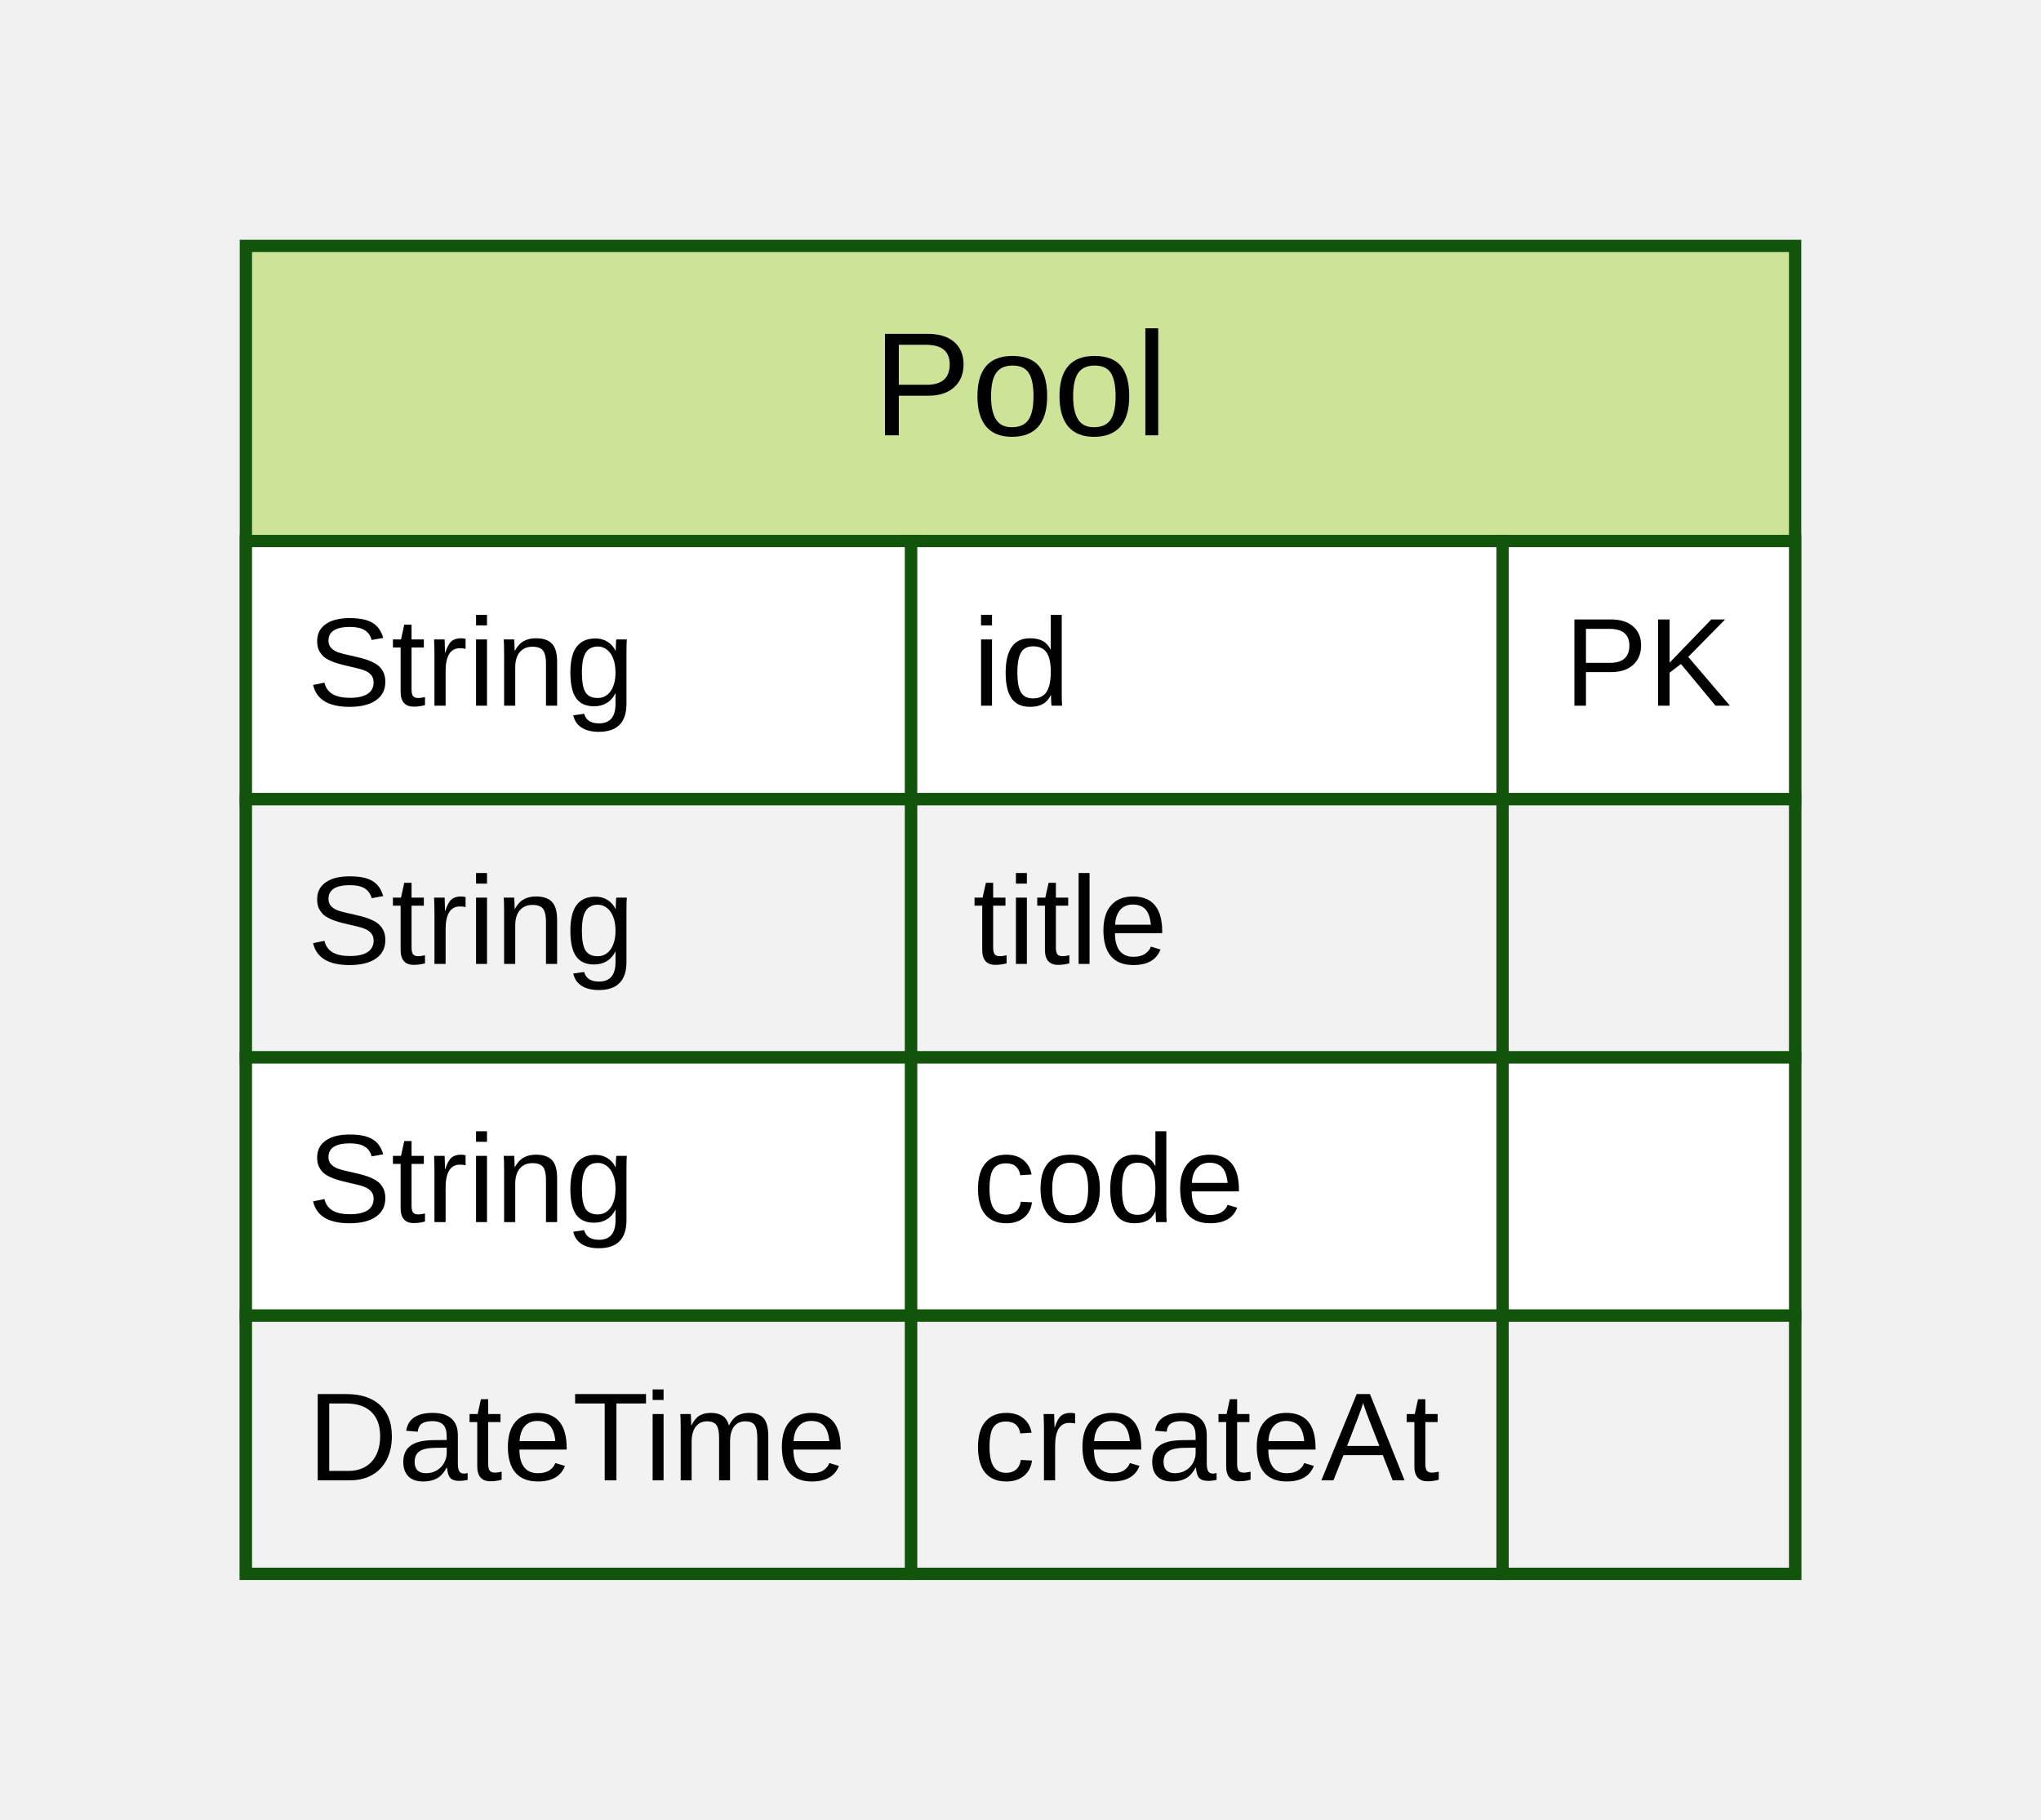
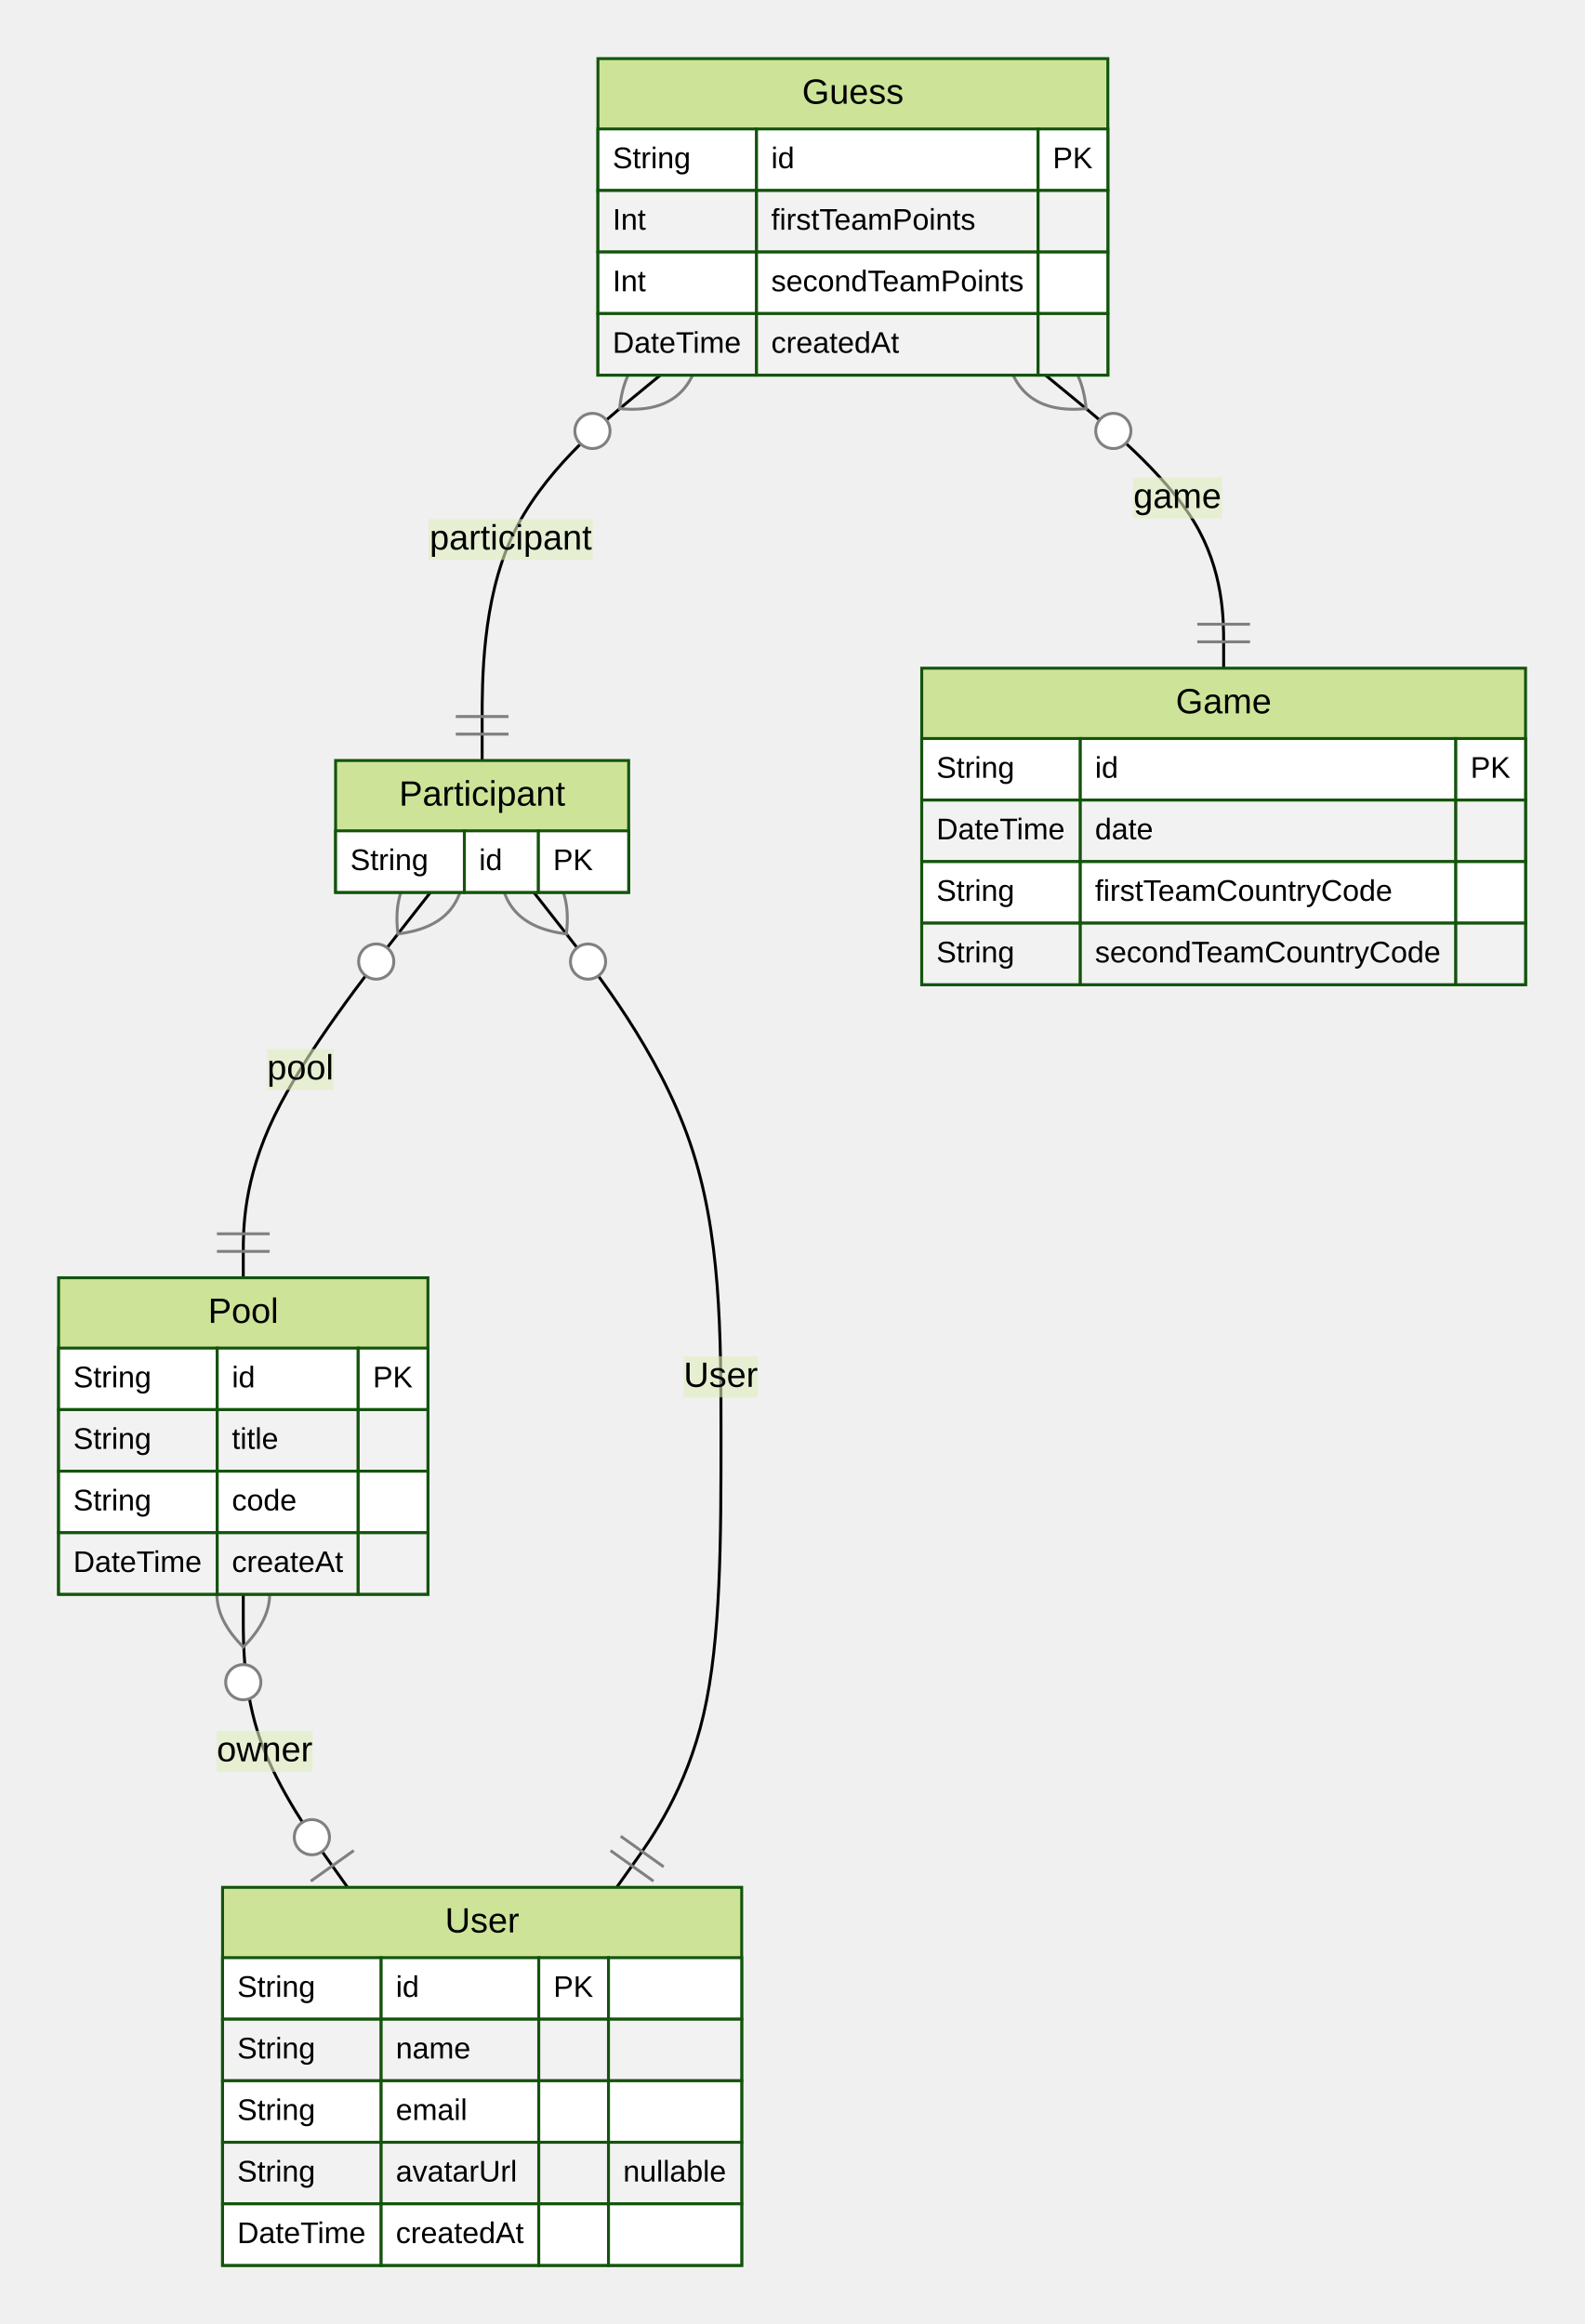
- <svg xmlns="http://www.w3.org/2000/svg" aria-labelledby="chart-title-mermaid-0 chart-desc-mermaid-0" role="img" viewBox="0 0 166.017 148" style="max-width: 166.017px; background-color: white;" width="100%" id="mermaid-0">
+ <svg xmlns="http://www.w3.org/2000/svg" aria-labelledby="chart-title-mermaid-0 chart-desc-mermaid-0" role="img" viewBox="0 0 540.542 793" style="max-width: 540.542px; background-color: white;" width="100%" id="mermaid-0">
  <style>#mermaid-0 {font-family:"trebuchet ms",verdana,arial,sans-serif;font-size:16px;fill:#000000;}#mermaid-0 .error-icon{fill:#552222;}#mermaid-0 .error-text{fill:#552222;stroke:#552222;}#mermaid-0 .edge-thickness-normal{stroke-width:2px;}#mermaid-0 .edge-thickness-thick{stroke-width:3.5px;}#mermaid-0 .edge-pattern-solid{stroke-dasharray:0;}#mermaid-0 .edge-pattern-dashed{stroke-dasharray:3;}#mermaid-0 .edge-pattern-dotted{stroke-dasharray:2;}#mermaid-0 .marker{fill:#000000;stroke:#000000;}#mermaid-0 .marker.cross{stroke:#000000;}#mermaid-0 svg{font-family:"trebuchet ms",verdana,arial,sans-serif;font-size:16px;}#mermaid-0 .entityBox{fill:#cde498;stroke:#13540c;}#mermaid-0 .attributeBoxOdd{fill:#ffffff;stroke:#13540c;}#mermaid-0 .attributeBoxEven{fill:#f2f2f2;stroke:#13540c;}#mermaid-0 .relationshipLabelBox{fill:hsl(78.158, 58.462%, 84.51%);opacity:0.7;background-color:hsl(78.158, 58.462%, 84.51%);}#mermaid-0 .relationshipLabelBox rect{opacity:0.5;}#mermaid-0 .relationshipLine{stroke:#000000;}#mermaid-0 :root{--mermaid-font-family:"trebuchet ms",verdana,arial,sans-serif;}</style>
  <g />
  <defs>
    <marker orient="auto" markerHeight="18" markerWidth="18" refY="9" refX="0" id="ONLY_ONE_START">
      <path d="M9,0 L9,18 M15,0 L15,18" fill="none" stroke="gray" />
    </marker>
  </defs>
  <defs>
    <marker orient="auto" markerHeight="18" markerWidth="18" refY="9" refX="18" id="ONLY_ONE_END">
      <path d="M3,0 L3,18 M9,0 L9,18" fill="none" stroke="gray" />
    </marker>
  </defs>
  <defs>
    <marker orient="auto" markerHeight="18" markerWidth="30" refY="9" refX="0" id="ZERO_OR_ONE_START">
      <circle r="6" cy="9" cx="21" fill="white" stroke="gray" />
      <path d="M9,0 L9,18" fill="none" stroke="gray" />
    </marker>
  </defs>
  <defs>
    <marker orient="auto" markerHeight="18" markerWidth="30" refY="9" refX="30" id="ZERO_OR_ONE_END">
      <circle r="6" cy="9" cx="9" fill="white" stroke="gray" />
      <path d="M21,0 L21,18" fill="none" stroke="gray" />
    </marker>
  </defs>
  <defs>
    <marker orient="auto" markerHeight="36" markerWidth="45" refY="18" refX="18" id="ONE_OR_MORE_START">
      <path d="M0,18 Q 18,0 36,18 Q 18,36 0,18 M42,9 L42,27" fill="none" stroke="gray" />
    </marker>
  </defs>
  <defs>
    <marker orient="auto" markerHeight="36" markerWidth="45" refY="18" refX="27" id="ONE_OR_MORE_END">
      <path d="M3,9 L3,27 M9,18 Q27,0 45,18 Q27,36 9,18" fill="none" stroke="gray" />
    </marker>
  </defs>
  <defs>
    <marker orient="auto" markerHeight="36" markerWidth="57" refY="18" refX="18" id="ZERO_OR_MORE_START">
      <circle r="6" cy="18" cx="48" fill="white" stroke="gray" />
      <path d="M0,18 Q18,0 36,18 Q18,36 0,18" fill="none" stroke="gray" />
    </marker>
  </defs>
  <defs>
    <marker orient="auto" markerHeight="36" markerWidth="57" refY="18" refX="39" id="ZERO_OR_MORE_END">
      <circle r="6" cy="18" cx="9" fill="white" stroke="gray" />
      <path d="M21,18 Q39,0 57,18 Q39,36 21,18" fill="none" stroke="gray" />
    </marker>
  </defs>
-   <g transform="translate(20,20 )" id="entity-Pool-9f21414e-0818-4c4b-8e5d-f0f4423331e3">
+   <path marker-start="url(#ZERO_OR_MORE_START)" marker-end="url(#ZERO_OR_ONE_END)" fill="none" stroke="gray" d="M83.009,544L83.009,552.333C83.009,560.667,83.009,577.333,88.94,594C94.872,610.667,106.736,627.333,112.668,635.667L118.6,644" class="er relationshipLine" />
+   <path marker-start="url(#ZERO_OR_MORE_START)" marker-end="url(#ONLY_ONE_END)" fill="none" stroke="gray" d="M182.146,304.5L192.791,318.083C203.436,331.667,224.727,358.833,235.372,389.75C246.017,420.667,246.017,455.333,246.017,490C246.017,524.667,246.017,559.333,240.085,585C234.153,610.667,222.29,627.333,216.358,635.667L210.426,644" class="er relationshipLine" />
+   <path marker-start="url(#ZERO_OR_MORE_START)" marker-end="url(#ONLY_ONE_END)" fill="none" stroke="gray" d="M146.88,304.5L136.235,318.083C125.589,331.667,104.299,358.833,93.654,380.75C83.009,402.667,83.009,419.333,83.009,427.667L83.009,436" class="er relationshipLine" />
+   <path marker-start="url(#ZERO_OR_MORE_START)" marker-end="url(#ONLY_ONE_END)" fill="none" stroke="gray" d="M225.334,128L215.197,136.333C205.06,144.667,184.786,161.333,174.65,183.25C164.513,205.167,164.513,232.333,164.513,245.917L164.513,259.5" class="er relationshipLine" />
+   <path marker-start="url(#ZERO_OR_MORE_START)" marker-end="url(#ONLY_ONE_END)" fill="none" stroke="gray" d="M356.707,128L366.843,136.333C376.98,144.667,397.254,161.333,407.391,178C417.527,194.667,417.527,211.333,417.527,219.667L417.527,228" class="er relationshipLine" />
+   <g transform="translate(20,436 )" id="entity-Pool-9b0c4d97-b112-4381-9a3c-459dd35ff5c0">
    <rect height="108" width="126.017" y="0" x="0" stroke="gray" fill-opacity="100%" fill="honeydew" class="er entityBox" />
-     <text transform="translate(63.00859,12)" style="font-family: &quot;trebuchet ms&quot;, verdana, arial, sans-serif;; font-size: 12px" text-anchor="middle" dominant-baseline="middle" y="0" x="0" id="text-entity-Pool-9f21414e-0818-4c4b-8e5d-f0f4423331e3" class="er entityLabel">Pool</text>
-     <rect height="21" width="54.113" y="24" x="0" stroke="gray" fill-opacity="100%" fill="honeydew" class="er attributeBoxOdd" />
-     <text transform="translate(5,34.5)" style="font-family: &quot;trebuchet ms&quot;, verdana, arial, sans-serif;; font-size: 10.2px" text-anchor="left" dominant-baseline="middle" y="0" x="0" id="text-entity-Pool-9f21414e-0818-4c4b-8e5d-f0f4423331e3-attr-1-type" class="er entityLabel">String</text>
+     <text transform="translate(63.00859,12)" style="font-family: &quot;trebuchet ms&quot;, verdana, arial, sans-serif;; font-size: 12px" text-anchor="middle" dominant-baseline="middle" y="0" x="0" id="text-entity-Pool-9b0c4d97-b112-4381-9a3c-459dd35ff5c0" class="er entityLabel">Pool</text>
+     <rect height="21" width="54.113" y="24" x="0" stroke="gray" fill-opacity="100%" fill="honeydew" class="er attributeBoxOdd" />
+     <text transform="translate(5,34.5)" style="font-family: &quot;trebuchet ms&quot;, verdana, arial, sans-serif;; font-size: 10.2px" text-anchor="left" dominant-baseline="middle" y="0" x="0" id="text-entity-Pool-9b0c4d97-b112-4381-9a3c-459dd35ff5c0-attr-1-type" class="er entityLabel">String</text>
    <rect height="21" width="48.109" y="24" x="54.113" stroke="gray" fill-opacity="100%" fill="honeydew" class="er attributeBoxOdd" />
-     <text transform="translate(59.11313,34.5)" style="font-family: &quot;trebuchet ms&quot;, verdana, arial, sans-serif;; font-size: 10.2px" text-anchor="left" dominant-baseline="middle" y="0" x="0" id="text-entity-Pool-9f21414e-0818-4c4b-8e5d-f0f4423331e3-attr-1-name" class="er entityLabel">id</text>
+     <text transform="translate(59.11313,34.5)" style="font-family: &quot;trebuchet ms&quot;, verdana, arial, sans-serif;; font-size: 10.2px" text-anchor="left" dominant-baseline="middle" y="0" x="0" id="text-entity-Pool-9b0c4d97-b112-4381-9a3c-459dd35ff5c0-attr-1-name" class="er entityLabel">id</text>
    <rect height="21" width="23.795" y="24" x="102.222" stroke="gray" fill-opacity="100%" fill="honeydew" class="er attributeBoxOdd" />
-     <text transform="translate(107.2222,34.5)" style="font-family: &quot;trebuchet ms&quot;, verdana, arial, sans-serif;; font-size: 10.2px" text-anchor="left" dominant-baseline="middle" y="0" x="0" id="text-entity-Pool-9f21414e-0818-4c4b-8e5d-f0f4423331e3-attr-1-key" class="er entityLabel">PK</text>
-     <rect height="21" width="54.113" y="45" x="0" stroke="gray" fill-opacity="100%" fill="honeydew" class="er attributeBoxEven" />
-     <text transform="translate(5,55.5)" style="font-family: &quot;trebuchet ms&quot;, verdana, arial, sans-serif;; font-size: 10.2px" text-anchor="left" dominant-baseline="middle" y="0" x="0" id="text-entity-Pool-9f21414e-0818-4c4b-8e5d-f0f4423331e3-attr-2-type" class="er entityLabel">String</text>
+     <text transform="translate(107.2222,34.5)" style="font-family: &quot;trebuchet ms&quot;, verdana, arial, sans-serif;; font-size: 10.2px" text-anchor="left" dominant-baseline="middle" y="0" x="0" id="text-entity-Pool-9b0c4d97-b112-4381-9a3c-459dd35ff5c0-attr-1-key" class="er entityLabel">PK</text>
+     <rect height="21" width="54.113" y="45" x="0" stroke="gray" fill-opacity="100%" fill="honeydew" class="er attributeBoxEven" />
+     <text transform="translate(5,55.5)" style="font-family: &quot;trebuchet ms&quot;, verdana, arial, sans-serif;; font-size: 10.2px" text-anchor="left" dominant-baseline="middle" y="0" x="0" id="text-entity-Pool-9b0c4d97-b112-4381-9a3c-459dd35ff5c0-attr-2-type" class="er entityLabel">String</text>
    <rect height="21" width="48.109" y="45" x="54.113" stroke="gray" fill-opacity="100%" fill="honeydew" class="er attributeBoxEven" />
-     <text transform="translate(59.11313,55.5)" style="font-family: &quot;trebuchet ms&quot;, verdana, arial, sans-serif;; font-size: 10.2px" text-anchor="left" dominant-baseline="middle" y="0" x="0" id="text-entity-Pool-9f21414e-0818-4c4b-8e5d-f0f4423331e3-attr-2-name" class="er entityLabel">title</text>
+     <text transform="translate(59.11313,55.5)" style="font-family: &quot;trebuchet ms&quot;, verdana, arial, sans-serif;; font-size: 10.2px" text-anchor="left" dominant-baseline="middle" y="0" x="0" id="text-entity-Pool-9b0c4d97-b112-4381-9a3c-459dd35ff5c0-attr-2-name" class="er entityLabel">title</text>
    <rect height="21" width="23.795" y="45" x="102.222" stroke="gray" fill-opacity="100%" fill="honeydew" class="er attributeBoxEven" />
-     <text transform="translate(107.2222,55.5)" style="font-family: &quot;trebuchet ms&quot;, verdana, arial, sans-serif;; font-size: 10.2px" text-anchor="left" dominant-baseline="middle" y="0" x="0" id="text-entity-Pool-9f21414e-0818-4c4b-8e5d-f0f4423331e3-attr-2-key" class="er entityLabel" />
-     <rect height="21" width="54.113" y="66" x="0" stroke="gray" fill-opacity="100%" fill="honeydew" class="er attributeBoxOdd" />
-     <text transform="translate(5,76.5)" style="font-family: &quot;trebuchet ms&quot;, verdana, arial, sans-serif;; font-size: 10.2px" text-anchor="left" dominant-baseline="middle" y="0" x="0" id="text-entity-Pool-9f21414e-0818-4c4b-8e5d-f0f4423331e3-attr-3-type" class="er entityLabel">String</text>
+     <text transform="translate(107.2222,55.5)" style="font-family: &quot;trebuchet ms&quot;, verdana, arial, sans-serif;; font-size: 10.2px" text-anchor="left" dominant-baseline="middle" y="0" x="0" id="text-entity-Pool-9b0c4d97-b112-4381-9a3c-459dd35ff5c0-attr-2-key" class="er entityLabel" />
+     <rect height="21" width="54.113" y="66" x="0" stroke="gray" fill-opacity="100%" fill="honeydew" class="er attributeBoxOdd" />
+     <text transform="translate(5,76.5)" style="font-family: &quot;trebuchet ms&quot;, verdana, arial, sans-serif;; font-size: 10.2px" text-anchor="left" dominant-baseline="middle" y="0" x="0" id="text-entity-Pool-9b0c4d97-b112-4381-9a3c-459dd35ff5c0-attr-3-type" class="er entityLabel">String</text>
    <rect height="21" width="48.109" y="66" x="54.113" stroke="gray" fill-opacity="100%" fill="honeydew" class="er attributeBoxOdd" />
-     <text transform="translate(59.11313,76.5)" style="font-family: &quot;trebuchet ms&quot;, verdana, arial, sans-serif;; font-size: 10.2px" text-anchor="left" dominant-baseline="middle" y="0" x="0" id="text-entity-Pool-9f21414e-0818-4c4b-8e5d-f0f4423331e3-attr-3-name" class="er entityLabel">code</text>
+     <text transform="translate(59.11313,76.5)" style="font-family: &quot;trebuchet ms&quot;, verdana, arial, sans-serif;; font-size: 10.2px" text-anchor="left" dominant-baseline="middle" y="0" x="0" id="text-entity-Pool-9b0c4d97-b112-4381-9a3c-459dd35ff5c0-attr-3-name" class="er entityLabel">code</text>
    <rect height="21" width="23.795" y="66" x="102.222" stroke="gray" fill-opacity="100%" fill="honeydew" class="er attributeBoxOdd" />
-     <text transform="translate(107.2222,76.5)" style="font-family: &quot;trebuchet ms&quot;, verdana, arial, sans-serif;; font-size: 10.2px" text-anchor="left" dominant-baseline="middle" y="0" x="0" id="text-entity-Pool-9f21414e-0818-4c4b-8e5d-f0f4423331e3-attr-3-key" class="er entityLabel" />
-     <rect height="21" width="54.113" y="87" x="0" stroke="gray" fill-opacity="100%" fill="honeydew" class="er attributeBoxEven" />
-     <text transform="translate(5,97.5)" style="font-family: &quot;trebuchet ms&quot;, verdana, arial, sans-serif;; font-size: 10.2px" text-anchor="left" dominant-baseline="middle" y="0" x="0" id="text-entity-Pool-9f21414e-0818-4c4b-8e5d-f0f4423331e3-attr-4-type" class="er entityLabel">DateTime</text>
+     <text transform="translate(107.2222,76.5)" style="font-family: &quot;trebuchet ms&quot;, verdana, arial, sans-serif;; font-size: 10.2px" text-anchor="left" dominant-baseline="middle" y="0" x="0" id="text-entity-Pool-9b0c4d97-b112-4381-9a3c-459dd35ff5c0-attr-3-key" class="er entityLabel" />
+     <rect height="21" width="54.113" y="87" x="0" stroke="gray" fill-opacity="100%" fill="honeydew" class="er attributeBoxEven" />
+     <text transform="translate(5,97.5)" style="font-family: &quot;trebuchet ms&quot;, verdana, arial, sans-serif;; font-size: 10.2px" text-anchor="left" dominant-baseline="middle" y="0" x="0" id="text-entity-Pool-9b0c4d97-b112-4381-9a3c-459dd35ff5c0-attr-4-type" class="er entityLabel">DateTime</text>
    <rect height="21" width="48.109" y="87" x="54.113" stroke="gray" fill-opacity="100%" fill="honeydew" class="er attributeBoxEven" />
-     <text transform="translate(59.11313,97.5)" style="font-family: &quot;trebuchet ms&quot;, verdana, arial, sans-serif;; font-size: 10.2px" text-anchor="left" dominant-baseline="middle" y="0" x="0" id="text-entity-Pool-9f21414e-0818-4c4b-8e5d-f0f4423331e3-attr-4-name" class="er entityLabel">createAt</text>
+     <text transform="translate(59.11313,97.5)" style="font-family: &quot;trebuchet ms&quot;, verdana, arial, sans-serif;; font-size: 10.2px" text-anchor="left" dominant-baseline="middle" y="0" x="0" id="text-entity-Pool-9b0c4d97-b112-4381-9a3c-459dd35ff5c0-attr-4-name" class="er entityLabel">createAt</text>
    <rect height="21" width="23.795" y="87" x="102.222" stroke="gray" fill-opacity="100%" fill="honeydew" class="er attributeBoxEven" />
-     <text transform="translate(107.2222,97.5)" style="font-family: &quot;trebuchet ms&quot;, verdana, arial, sans-serif;; font-size: 10.2px" text-anchor="left" dominant-baseline="middle" y="0" x="0" id="text-entity-Pool-9f21414e-0818-4c4b-8e5d-f0f4423331e3-attr-4-key" class="er entityLabel" />
-   </g>
+     <text transform="translate(107.2222,97.5)" style="font-family: &quot;trebuchet ms&quot;, verdana, arial, sans-serif;; font-size: 10.2px" text-anchor="left" dominant-baseline="middle" y="0" x="0" id="text-entity-Pool-9b0c4d97-b112-4381-9a3c-459dd35ff5c0-attr-4-key" class="er entityLabel" />
+   </g>
+   <g transform="translate(114.5129,259.5 )" id="entity-Participant-752dfa37-5697-4ccb-93e7-2dc176baef82">
+     <rect height="45" width="100" y="0" x="0" stroke="gray" fill-opacity="100%" fill="honeydew" class="er entityBox" />
+     <text transform="translate(50,12)" style="font-family: &quot;trebuchet ms&quot;, verdana, arial, sans-serif;; font-size: 12px" text-anchor="middle" dominant-baseline="middle" y="0" x="0" id="text-entity-Participant-752dfa37-5697-4ccb-93e7-2dc176baef82" class="er entityLabel">Participant</text>
+     <rect height="21" width="43.945" y="24" x="0" stroke="gray" fill-opacity="100%" fill="honeydew" class="er attributeBoxOdd" />
+     <text transform="translate(5,34.5)" style="font-family: &quot;trebuchet ms&quot;, verdana, arial, sans-serif;; font-size: 10.2px" text-anchor="left" dominant-baseline="middle" y="0" x="0" id="text-entity-Participant-752dfa37-5697-4ccb-93e7-2dc176baef82-attr-1-type" class="er entityLabel">String</text>
+     <rect height="21" width="25.262" y="24" x="43.945" stroke="gray" fill-opacity="100%" fill="honeydew" class="er attributeBoxOdd" />
+     <text transform="translate(48.94526,34.5)" style="font-family: &quot;trebuchet ms&quot;, verdana, arial, sans-serif;; font-size: 10.2px" text-anchor="left" dominant-baseline="middle" y="0" x="0" id="text-entity-Participant-752dfa37-5697-4ccb-93e7-2dc176baef82-attr-1-name" class="er entityLabel">id</text>
+     <rect height="21" width="30.793" y="24" x="69.207" stroke="gray" fill-opacity="100%" fill="honeydew" class="er attributeBoxOdd" />
+     <text transform="translate(74.20681,34.5)" style="font-family: &quot;trebuchet ms&quot;, verdana, arial, sans-serif;; font-size: 10.2px" text-anchor="left" dominant-baseline="middle" y="0" x="0" id="text-entity-Participant-752dfa37-5697-4ccb-93e7-2dc176baef82-attr-1-key" class="er entityLabel">PK</text>
+   </g>
+   <g transform="translate(75.94479,644 )" id="entity-User-4e4760bd-4cf3-44ca-8485-0d9633fe0ab4">
+     <rect height="129" width="177.136" y="0" x="0" stroke="gray" fill-opacity="100%" fill="honeydew" class="er entityBox" />
+     <text transform="translate(88.5681,12)" style="font-family: &quot;trebuchet ms&quot;, verdana, arial, sans-serif;; font-size: 12px" text-anchor="middle" dominant-baseline="middle" y="0" x="0" id="text-entity-User-4e4760bd-4cf3-44ca-8485-0d9633fe0ab4" class="er entityLabel">User</text>
+     <rect height="21" width="54.113" y="24" x="0" stroke="gray" fill-opacity="100%" fill="honeydew" class="er attributeBoxOdd" />
+     <text transform="translate(5,34.5)" style="font-family: &quot;trebuchet ms&quot;, verdana, arial, sans-serif;; font-size: 10.2px" text-anchor="left" dominant-baseline="middle" y="0" x="0" id="text-entity-User-4e4760bd-4cf3-44ca-8485-0d9633fe0ab4-attr-1-type" class="er entityLabel">String</text>
+     <rect height="21" width="53.775" y="24" x="54.113" stroke="gray" fill-opacity="100%" fill="honeydew" class="er attributeBoxOdd" />
+     <text transform="translate(59.11313,34.5)" style="font-family: &quot;trebuchet ms&quot;, verdana, arial, sans-serif;; font-size: 10.2px" text-anchor="left" dominant-baseline="middle" y="0" x="0" id="text-entity-User-4e4760bd-4cf3-44ca-8485-0d9633fe0ab4-attr-1-name" class="er entityLabel">id</text>
+     <rect height="21" width="23.795" y="24" x="107.888" stroke="gray" fill-opacity="100%" fill="honeydew" class="er attributeBoxOdd" />
+     <text transform="translate(112.888,34.5)" style="font-family: &quot;trebuchet ms&quot;, verdana, arial, sans-serif;; font-size: 10.2px" text-anchor="left" dominant-baseline="middle" y="0" x="0" id="text-entity-User-4e4760bd-4cf3-44ca-8485-0d9633fe0ab4-attr-1-key" class="er entityLabel">PK</text>
+     <rect height="21" width="45.453" y="24" x="131.683" stroke="gray" fill-opacity="100%" fill="honeydew" class="er attributeBoxOdd" />
+     <text transform="translate(136.683,34.5)" style="font-family: &quot;trebuchet ms&quot;, verdana, arial, sans-serif;; font-size: 10.2px" text-anchor="left" dominant-baseline="middle" y="0" x="0" id="text-entity-User-4e4760bd-4cf3-44ca-8485-0d9633fe0ab4-attr-1-comment" class="er entityLabel" />
+     <rect height="21" width="54.113" y="45" x="0" stroke="gray" fill-opacity="100%" fill="honeydew" class="er attributeBoxEven" />
+     <text transform="translate(5,55.5)" style="font-family: &quot;trebuchet ms&quot;, verdana, arial, sans-serif;; font-size: 10.2px" text-anchor="left" dominant-baseline="middle" y="0" x="0" id="text-entity-User-4e4760bd-4cf3-44ca-8485-0d9633fe0ab4-attr-2-type" class="er entityLabel">String</text>
+     <rect height="21" width="53.775" y="45" x="54.113" stroke="gray" fill-opacity="100%" fill="honeydew" class="er attributeBoxEven" />
+     <text transform="translate(59.11313,55.5)" style="font-family: &quot;trebuchet ms&quot;, verdana, arial, sans-serif;; font-size: 10.2px" text-anchor="left" dominant-baseline="middle" y="0" x="0" id="text-entity-User-4e4760bd-4cf3-44ca-8485-0d9633fe0ab4-attr-2-name" class="er entityLabel">name</text>
+     <rect height="21" width="23.795" y="45" x="107.888" stroke="gray" fill-opacity="100%" fill="honeydew" class="er attributeBoxEven" />
+     <text transform="translate(112.888,55.5)" style="font-family: &quot;trebuchet ms&quot;, verdana, arial, sans-serif;; font-size: 10.2px" text-anchor="left" dominant-baseline="middle" y="0" x="0" id="text-entity-User-4e4760bd-4cf3-44ca-8485-0d9633fe0ab4-attr-2-key" class="er entityLabel" />
+     <rect height="21" width="45.453" y="45" x="131.683" stroke="gray" fill-opacity="100%" fill="honeydew" class="er attributeBoxEven" />
+     <text transform="translate(136.683,55.5)" style="font-family: &quot;trebuchet ms&quot;, verdana, arial, sans-serif;; font-size: 10.2px" text-anchor="left" dominant-baseline="middle" y="0" x="0" id="text-entity-User-4e4760bd-4cf3-44ca-8485-0d9633fe0ab4-attr-2-comment" class="er entityLabel" />
+     <rect height="21" width="54.113" y="66" x="0" stroke="gray" fill-opacity="100%" fill="honeydew" class="er attributeBoxOdd" />
+     <text transform="translate(5,76.5)" style="font-family: &quot;trebuchet ms&quot;, verdana, arial, sans-serif;; font-size: 10.2px" text-anchor="left" dominant-baseline="middle" y="0" x="0" id="text-entity-User-4e4760bd-4cf3-44ca-8485-0d9633fe0ab4-attr-3-type" class="er entityLabel">String</text>
+     <rect height="21" width="53.775" y="66" x="54.113" stroke="gray" fill-opacity="100%" fill="honeydew" class="er attributeBoxOdd" />
+     <text transform="translate(59.11313,76.5)" style="font-family: &quot;trebuchet ms&quot;, verdana, arial, sans-serif;; font-size: 10.2px" text-anchor="left" dominant-baseline="middle" y="0" x="0" id="text-entity-User-4e4760bd-4cf3-44ca-8485-0d9633fe0ab4-attr-3-name" class="er entityLabel">email</text>
+     <rect height="21" width="23.795" y="66" x="107.888" stroke="gray" fill-opacity="100%" fill="honeydew" class="er attributeBoxOdd" />
+     <text transform="translate(112.888,76.5)" style="font-family: &quot;trebuchet ms&quot;, verdana, arial, sans-serif;; font-size: 10.2px" text-anchor="left" dominant-baseline="middle" y="0" x="0" id="text-entity-User-4e4760bd-4cf3-44ca-8485-0d9633fe0ab4-attr-3-key" class="er entityLabel" />
+     <rect height="21" width="45.453" y="66" x="131.683" stroke="gray" fill-opacity="100%" fill="honeydew" class="er attributeBoxOdd" />
+     <text transform="translate(136.683,76.5)" style="font-family: &quot;trebuchet ms&quot;, verdana, arial, sans-serif;; font-size: 10.2px" text-anchor="left" dominant-baseline="middle" y="0" x="0" id="text-entity-User-4e4760bd-4cf3-44ca-8485-0d9633fe0ab4-attr-3-comment" class="er entityLabel" />
+     <rect height="21" width="54.113" y="87" x="0" stroke="gray" fill-opacity="100%" fill="honeydew" class="er attributeBoxEven" />
+     <text transform="translate(5,97.5)" style="font-family: &quot;trebuchet ms&quot;, verdana, arial, sans-serif;; font-size: 10.2px" text-anchor="left" dominant-baseline="middle" y="0" x="0" id="text-entity-User-4e4760bd-4cf3-44ca-8485-0d9633fe0ab4-attr-4-type" class="er entityLabel">String</text>
+     <rect height="21" width="53.775" y="87" x="54.113" stroke="gray" fill-opacity="100%" fill="honeydew" class="er attributeBoxEven" />
+     <text transform="translate(59.11313,97.5)" style="font-family: &quot;trebuchet ms&quot;, verdana, arial, sans-serif;; font-size: 10.2px" text-anchor="left" dominant-baseline="middle" y="0" x="0" id="text-entity-User-4e4760bd-4cf3-44ca-8485-0d9633fe0ab4-attr-4-name" class="er entityLabel">avatarUrl</text>
+     <rect height="21" width="23.795" y="87" x="107.888" stroke="gray" fill-opacity="100%" fill="honeydew" class="er attributeBoxEven" />
+     <text transform="translate(112.888,97.5)" style="font-family: &quot;trebuchet ms&quot;, verdana, arial, sans-serif;; font-size: 10.2px" text-anchor="left" dominant-baseline="middle" y="0" x="0" id="text-entity-User-4e4760bd-4cf3-44ca-8485-0d9633fe0ab4-attr-4-key" class="er entityLabel" />
+     <rect height="21" width="45.453" y="87" x="131.683" stroke="gray" fill-opacity="100%" fill="honeydew" class="er attributeBoxEven" />
+     <text transform="translate(136.683,97.5)" style="font-family: &quot;trebuchet ms&quot;, verdana, arial, sans-serif;; font-size: 10.2px" text-anchor="left" dominant-baseline="middle" y="0" x="0" id="text-entity-User-4e4760bd-4cf3-44ca-8485-0d9633fe0ab4-attr-4-comment" class="er entityLabel">nullable</text>
+     <rect height="21" width="54.113" y="108" x="0" stroke="gray" fill-opacity="100%" fill="honeydew" class="er attributeBoxOdd" />
+     <text transform="translate(5,118.5)" style="font-family: &quot;trebuchet ms&quot;, verdana, arial, sans-serif;; font-size: 10.2px" text-anchor="left" dominant-baseline="middle" y="0" x="0" id="text-entity-User-4e4760bd-4cf3-44ca-8485-0d9633fe0ab4-attr-5-type" class="er entityLabel">DateTime</text>
+     <rect height="21" width="53.775" y="108" x="54.113" stroke="gray" fill-opacity="100%" fill="honeydew" class="er attributeBoxOdd" />
+     <text transform="translate(59.11313,118.5)" style="font-family: &quot;trebuchet ms&quot;, verdana, arial, sans-serif;; font-size: 10.2px" text-anchor="left" dominant-baseline="middle" y="0" x="0" id="text-entity-User-4e4760bd-4cf3-44ca-8485-0d9633fe0ab4-attr-5-name" class="er entityLabel">createdAt</text>
+     <rect height="21" width="23.795" y="108" x="107.888" stroke="gray" fill-opacity="100%" fill="honeydew" class="er attributeBoxOdd" />
+     <text transform="translate(112.888,118.5)" style="font-family: &quot;trebuchet ms&quot;, verdana, arial, sans-serif;; font-size: 10.2px" text-anchor="left" dominant-baseline="middle" y="0" x="0" id="text-entity-User-4e4760bd-4cf3-44ca-8485-0d9633fe0ab4-attr-5-key" class="er entityLabel" />
+     <rect height="21" width="45.453" y="108" x="131.683" stroke="gray" fill-opacity="100%" fill="honeydew" class="er attributeBoxOdd" />
+     <text transform="translate(136.683,118.5)" style="font-family: &quot;trebuchet ms&quot;, verdana, arial, sans-serif;; font-size: 10.2px" text-anchor="left" dominant-baseline="middle" y="0" x="0" id="text-entity-User-4e4760bd-4cf3-44ca-8485-0d9633fe0ab4-attr-5-comment" class="er entityLabel" />
+   </g>
+   <g transform="translate(314.5129,228 )" id="entity-Game-7b0d57a6-3195-4b7c-9e09-34d92e3cb14c">
+     <rect height="108" width="206.029" y="0" x="0" stroke="gray" fill-opacity="100%" fill="honeydew" class="er entityBox" />
+     <text transform="translate(103.0145,12)" style="font-family: &quot;trebuchet ms&quot;, verdana, arial, sans-serif;; font-size: 12px" text-anchor="middle" dominant-baseline="middle" y="0" x="0" id="text-entity-Game-7b0d57a6-3195-4b7c-9e09-34d92e3cb14c" class="er entityLabel">Game</text>
+     <rect height="21" width="54.113" y="24" x="0" stroke="gray" fill-opacity="100%" fill="honeydew" class="er attributeBoxOdd" />
+     <text transform="translate(5,34.5)" style="font-family: &quot;trebuchet ms&quot;, verdana, arial, sans-serif;; font-size: 10.2px" text-anchor="left" dominant-baseline="middle" y="0" x="0" id="text-entity-Game-7b0d57a6-3195-4b7c-9e09-34d92e3cb14c-attr-1-type" class="er entityLabel">String</text>
+     <rect height="21" width="128.121" y="24" x="54.113" stroke="gray" fill-opacity="100%" fill="honeydew" class="er attributeBoxOdd" />
+     <text transform="translate(59.11313,34.5)" style="font-family: &quot;trebuchet ms&quot;, verdana, arial, sans-serif;; font-size: 10.2px" text-anchor="left" dominant-baseline="middle" y="0" x="0" id="text-entity-Game-7b0d57a6-3195-4b7c-9e09-34d92e3cb14c-attr-1-name" class="er entityLabel">id</text>
+     <rect height="21" width="23.795" y="24" x="182.234" stroke="gray" fill-opacity="100%" fill="honeydew" class="er attributeBoxOdd" />
+     <text transform="translate(187.2339,34.5)" style="font-family: &quot;trebuchet ms&quot;, verdana, arial, sans-serif;; font-size: 10.2px" text-anchor="left" dominant-baseline="middle" y="0" x="0" id="text-entity-Game-7b0d57a6-3195-4b7c-9e09-34d92e3cb14c-attr-1-key" class="er entityLabel">PK</text>
+     <rect height="21" width="54.113" y="45" x="0" stroke="gray" fill-opacity="100%" fill="honeydew" class="er attributeBoxEven" />
+     <text transform="translate(5,55.5)" style="font-family: &quot;trebuchet ms&quot;, verdana, arial, sans-serif;; font-size: 10.2px" text-anchor="left" dominant-baseline="middle" y="0" x="0" id="text-entity-Game-7b0d57a6-3195-4b7c-9e09-34d92e3cb14c-attr-2-type" class="er entityLabel">DateTime</text>
+     <rect height="21" width="128.121" y="45" x="54.113" stroke="gray" fill-opacity="100%" fill="honeydew" class="er attributeBoxEven" />
+     <text transform="translate(59.11313,55.5)" style="font-family: &quot;trebuchet ms&quot;, verdana, arial, sans-serif;; font-size: 10.2px" text-anchor="left" dominant-baseline="middle" y="0" x="0" id="text-entity-Game-7b0d57a6-3195-4b7c-9e09-34d92e3cb14c-attr-2-name" class="er entityLabel">date</text>
+     <rect height="21" width="23.795" y="45" x="182.234" stroke="gray" fill-opacity="100%" fill="honeydew" class="er attributeBoxEven" />
+     <text transform="translate(187.2339,55.5)" style="font-family: &quot;trebuchet ms&quot;, verdana, arial, sans-serif;; font-size: 10.2px" text-anchor="left" dominant-baseline="middle" y="0" x="0" id="text-entity-Game-7b0d57a6-3195-4b7c-9e09-34d92e3cb14c-attr-2-key" class="er entityLabel" />
+     <rect height="21" width="54.113" y="66" x="0" stroke="gray" fill-opacity="100%" fill="honeydew" class="er attributeBoxOdd" />
+     <text transform="translate(5,76.5)" style="font-family: &quot;trebuchet ms&quot;, verdana, arial, sans-serif;; font-size: 10.2px" text-anchor="left" dominant-baseline="middle" y="0" x="0" id="text-entity-Game-7b0d57a6-3195-4b7c-9e09-34d92e3cb14c-attr-3-type" class="er entityLabel">String</text>
+     <rect height="21" width="128.121" y="66" x="54.113" stroke="gray" fill-opacity="100%" fill="honeydew" class="er attributeBoxOdd" />
+     <text transform="translate(59.11313,76.5)" style="font-family: &quot;trebuchet ms&quot;, verdana, arial, sans-serif;; font-size: 10.2px" text-anchor="left" dominant-baseline="middle" y="0" x="0" id="text-entity-Game-7b0d57a6-3195-4b7c-9e09-34d92e3cb14c-attr-3-name" class="er entityLabel">firstTeamCountryCode</text>
+     <rect height="21" width="23.795" y="66" x="182.234" stroke="gray" fill-opacity="100%" fill="honeydew" class="er attributeBoxOdd" />
+     <text transform="translate(187.2339,76.5)" style="font-family: &quot;trebuchet ms&quot;, verdana, arial, sans-serif;; font-size: 10.2px" text-anchor="left" dominant-baseline="middle" y="0" x="0" id="text-entity-Game-7b0d57a6-3195-4b7c-9e09-34d92e3cb14c-attr-3-key" class="er entityLabel" />
+     <rect height="21" width="54.113" y="87" x="0" stroke="gray" fill-opacity="100%" fill="honeydew" class="er attributeBoxEven" />
+     <text transform="translate(5,97.5)" style="font-family: &quot;trebuchet ms&quot;, verdana, arial, sans-serif;; font-size: 10.2px" text-anchor="left" dominant-baseline="middle" y="0" x="0" id="text-entity-Game-7b0d57a6-3195-4b7c-9e09-34d92e3cb14c-attr-4-type" class="er entityLabel">String</text>
+     <rect height="21" width="128.121" y="87" x="54.113" stroke="gray" fill-opacity="100%" fill="honeydew" class="er attributeBoxEven" />
+     <text transform="translate(59.11313,97.5)" style="font-family: &quot;trebuchet ms&quot;, verdana, arial, sans-serif;; font-size: 10.2px" text-anchor="left" dominant-baseline="middle" y="0" x="0" id="text-entity-Game-7b0d57a6-3195-4b7c-9e09-34d92e3cb14c-attr-4-name" class="er entityLabel">secondTeamCountryCode</text>
+     <rect height="21" width="23.795" y="87" x="182.234" stroke="gray" fill-opacity="100%" fill="honeydew" class="er attributeBoxEven" />
+     <text transform="translate(187.2339,97.5)" style="font-family: &quot;trebuchet ms&quot;, verdana, arial, sans-serif;; font-size: 10.2px" text-anchor="left" dominant-baseline="middle" y="0" x="0" id="text-entity-Game-7b0d57a6-3195-4b7c-9e09-34d92e3cb14c-attr-4-key" class="er entityLabel" />
+   </g>
+   <g transform="translate(204.027,20 )" id="entity-Guess-fbeef6a6-50a0-4510-8319-75345b14e4cc">
+     <rect height="108" width="173.986" y="0" x="0" stroke="gray" fill-opacity="100%" fill="honeydew" class="er entityBox" />
+     <text transform="translate(86.99312,12)" style="font-family: &quot;trebuchet ms&quot;, verdana, arial, sans-serif;; font-size: 12px" text-anchor="middle" dominant-baseline="middle" y="0" x="0" id="text-entity-Guess-fbeef6a6-50a0-4510-8319-75345b14e4cc" class="er entityLabel">Guess</text>
+     <rect height="21" width="54.113" y="24" x="0" stroke="gray" fill-opacity="100%" fill="honeydew" class="er attributeBoxOdd" />
+     <text transform="translate(5,34.5)" style="font-family: &quot;trebuchet ms&quot;, verdana, arial, sans-serif;; font-size: 10.2px" text-anchor="left" dominant-baseline="middle" y="0" x="0" id="text-entity-Guess-fbeef6a6-50a0-4510-8319-75345b14e4cc-attr-1-type" class="er entityLabel">String</text>
+     <rect height="21" width="96.078" y="24" x="54.113" stroke="gray" fill-opacity="100%" fill="honeydew" class="er attributeBoxOdd" />
+     <text transform="translate(59.11313,34.5)" style="font-family: &quot;trebuchet ms&quot;, verdana, arial, sans-serif;; font-size: 10.2px" text-anchor="left" dominant-baseline="middle" y="0" x="0" id="text-entity-Guess-fbeef6a6-50a0-4510-8319-75345b14e4cc-attr-1-name" class="er entityLabel">id</text>
+     <rect height="21" width="23.795" y="24" x="150.191" stroke="gray" fill-opacity="100%" fill="honeydew" class="er attributeBoxOdd" />
+     <text transform="translate(155.1913,34.5)" style="font-family: &quot;trebuchet ms&quot;, verdana, arial, sans-serif;; font-size: 10.2px" text-anchor="left" dominant-baseline="middle" y="0" x="0" id="text-entity-Guess-fbeef6a6-50a0-4510-8319-75345b14e4cc-attr-1-key" class="er entityLabel">PK</text>
+     <rect height="21" width="54.113" y="45" x="0" stroke="gray" fill-opacity="100%" fill="honeydew" class="er attributeBoxEven" />
+     <text transform="translate(5,55.5)" style="font-family: &quot;trebuchet ms&quot;, verdana, arial, sans-serif;; font-size: 10.2px" text-anchor="left" dominant-baseline="middle" y="0" x="0" id="text-entity-Guess-fbeef6a6-50a0-4510-8319-75345b14e4cc-attr-2-type" class="er entityLabel">Int</text>
+     <rect height="21" width="96.078" y="45" x="54.113" stroke="gray" fill-opacity="100%" fill="honeydew" class="er attributeBoxEven" />
+     <text transform="translate(59.11313,55.5)" style="font-family: &quot;trebuchet ms&quot;, verdana, arial, sans-serif;; font-size: 10.2px" text-anchor="left" dominant-baseline="middle" y="0" x="0" id="text-entity-Guess-fbeef6a6-50a0-4510-8319-75345b14e4cc-attr-2-name" class="er entityLabel">firstTeamPoints</text>
+     <rect height="21" width="23.795" y="45" x="150.191" stroke="gray" fill-opacity="100%" fill="honeydew" class="er attributeBoxEven" />
+     <text transform="translate(155.1913,55.5)" style="font-family: &quot;trebuchet ms&quot;, verdana, arial, sans-serif;; font-size: 10.2px" text-anchor="left" dominant-baseline="middle" y="0" x="0" id="text-entity-Guess-fbeef6a6-50a0-4510-8319-75345b14e4cc-attr-2-key" class="er entityLabel" />
+     <rect height="21" width="54.113" y="66" x="0" stroke="gray" fill-opacity="100%" fill="honeydew" class="er attributeBoxOdd" />
+     <text transform="translate(5,76.5)" style="font-family: &quot;trebuchet ms&quot;, verdana, arial, sans-serif;; font-size: 10.2px" text-anchor="left" dominant-baseline="middle" y="0" x="0" id="text-entity-Guess-fbeef6a6-50a0-4510-8319-75345b14e4cc-attr-3-type" class="er entityLabel">Int</text>
+     <rect height="21" width="96.078" y="66" x="54.113" stroke="gray" fill-opacity="100%" fill="honeydew" class="er attributeBoxOdd" />
+     <text transform="translate(59.11313,76.5)" style="font-family: &quot;trebuchet ms&quot;, verdana, arial, sans-serif;; font-size: 10.2px" text-anchor="left" dominant-baseline="middle" y="0" x="0" id="text-entity-Guess-fbeef6a6-50a0-4510-8319-75345b14e4cc-attr-3-name" class="er entityLabel">secondTeamPoints</text>
+     <rect height="21" width="23.795" y="66" x="150.191" stroke="gray" fill-opacity="100%" fill="honeydew" class="er attributeBoxOdd" />
+     <text transform="translate(155.1913,76.5)" style="font-family: &quot;trebuchet ms&quot;, verdana, arial, sans-serif;; font-size: 10.2px" text-anchor="left" dominant-baseline="middle" y="0" x="0" id="text-entity-Guess-fbeef6a6-50a0-4510-8319-75345b14e4cc-attr-3-key" class="er entityLabel" />
+     <rect height="21" width="54.113" y="87" x="0" stroke="gray" fill-opacity="100%" fill="honeydew" class="er attributeBoxEven" />
+     <text transform="translate(5,97.5)" style="font-family: &quot;trebuchet ms&quot;, verdana, arial, sans-serif;; font-size: 10.2px" text-anchor="left" dominant-baseline="middle" y="0" x="0" id="text-entity-Guess-fbeef6a6-50a0-4510-8319-75345b14e4cc-attr-4-type" class="er entityLabel">DateTime</text>
+     <rect height="21" width="96.078" y="87" x="54.113" stroke="gray" fill-opacity="100%" fill="honeydew" class="er attributeBoxEven" />
+     <text transform="translate(59.11313,97.5)" style="font-family: &quot;trebuchet ms&quot;, verdana, arial, sans-serif;; font-size: 10.2px" text-anchor="left" dominant-baseline="middle" y="0" x="0" id="text-entity-Guess-fbeef6a6-50a0-4510-8319-75345b14e4cc-attr-4-name" class="er entityLabel">createdAt</text>
+     <rect height="21" width="23.795" y="87" x="150.191" stroke="gray" fill-opacity="100%" fill="honeydew" class="er attributeBoxEven" />
+     <text transform="translate(155.1913,97.5)" style="font-family: &quot;trebuchet ms&quot;, verdana, arial, sans-serif;; font-size: 10.2px" text-anchor="left" dominant-baseline="middle" y="0" x="0" id="text-entity-Guess-fbeef6a6-50a0-4510-8319-75345b14e4cc-attr-4-key" class="er entityLabel" />
+   </g>
+   <rect fill-opacity="85%" fill="white" height="14" width="32.688" y="590.594" x="73.965" class="er relationshipLabelBox" />
+   <text style="font-family: &quot;trebuchet ms&quot;, verdana, arial, sans-serif;; font-size: 12px" dominant-baseline="middle" text-anchor="middle" y="597.594" x="90.308" id="rel1" class="er relationshipLabel">owner</text>
+   <rect fill-opacity="85%" fill="white" height="14" width="25.344" y="462.817" x="233.267" class="er relationshipLabelBox" />
+   <text style="font-family: &quot;trebuchet ms&quot;, verdana, arial, sans-serif;; font-size: 12px" dominant-baseline="middle" text-anchor="middle" y="469.817" x="245.939" id="rel2" class="er relationshipLabel">User</text>
+   <rect fill-opacity="85%" fill="white" height="14" width="22.688" y="357.934" x="91.141" class="er relationshipLabelBox" />
+   <text style="font-family: &quot;trebuchet ms&quot;, verdana, arial, sans-serif;; font-size: 12px" dominant-baseline="middle" text-anchor="middle" y="364.934" x="102.485" id="rel3" class="er relationshipLabel">pool</text>
+   <rect fill-opacity="85%" fill="white" height="14" width="56.031" y="177.114" x="146.241" class="er relationshipLabelBox" />
+   <text style="font-family: &quot;trebuchet ms&quot;, verdana, arial, sans-serif;; font-size: 12px" dominant-baseline="middle" text-anchor="middle" y="184.114" x="174.257" id="rel4" class="er relationshipLabel">participant</text>
+   <rect fill-opacity="85%" fill="white" height="14" width="30.344" y="162.93" x="386.576" class="er relationshipLabelBox" />
+   <text style="font-family: &quot;trebuchet ms&quot;, verdana, arial, sans-serif;; font-size: 12px" dominant-baseline="middle" text-anchor="middle" y="169.93" x="401.747" id="rel5" class="er relationshipLabel">game</text>
</svg>
